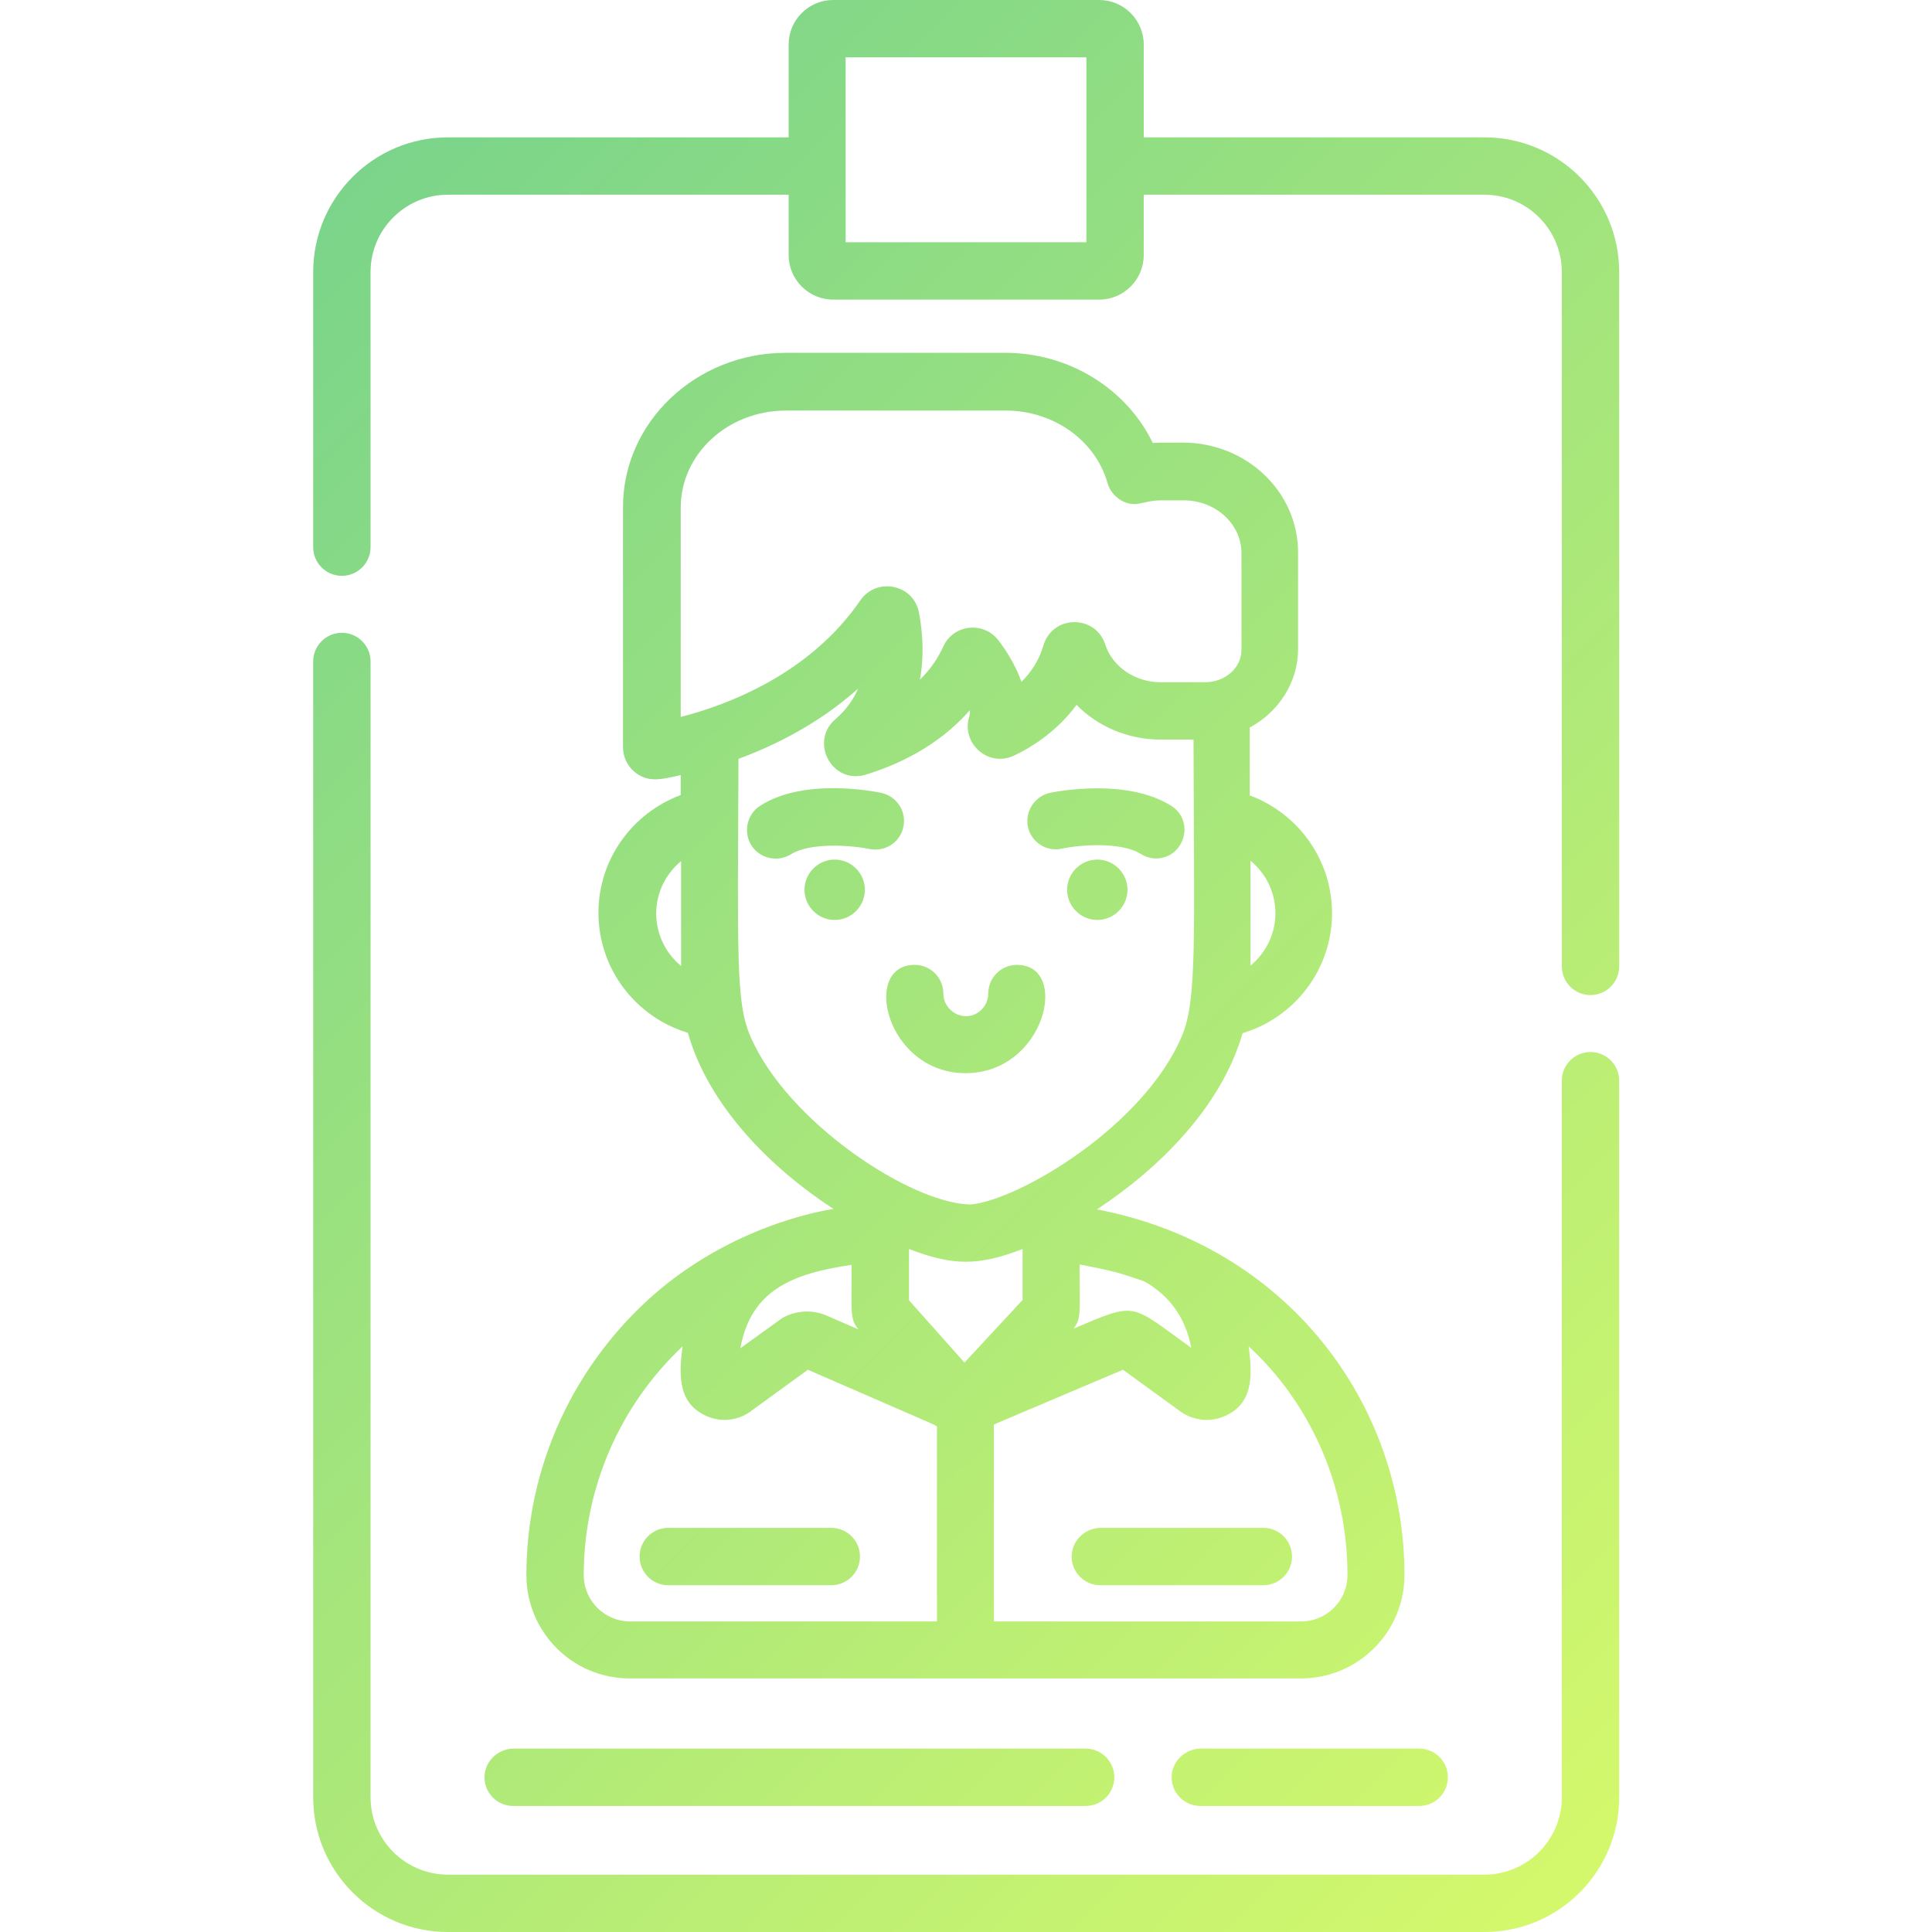
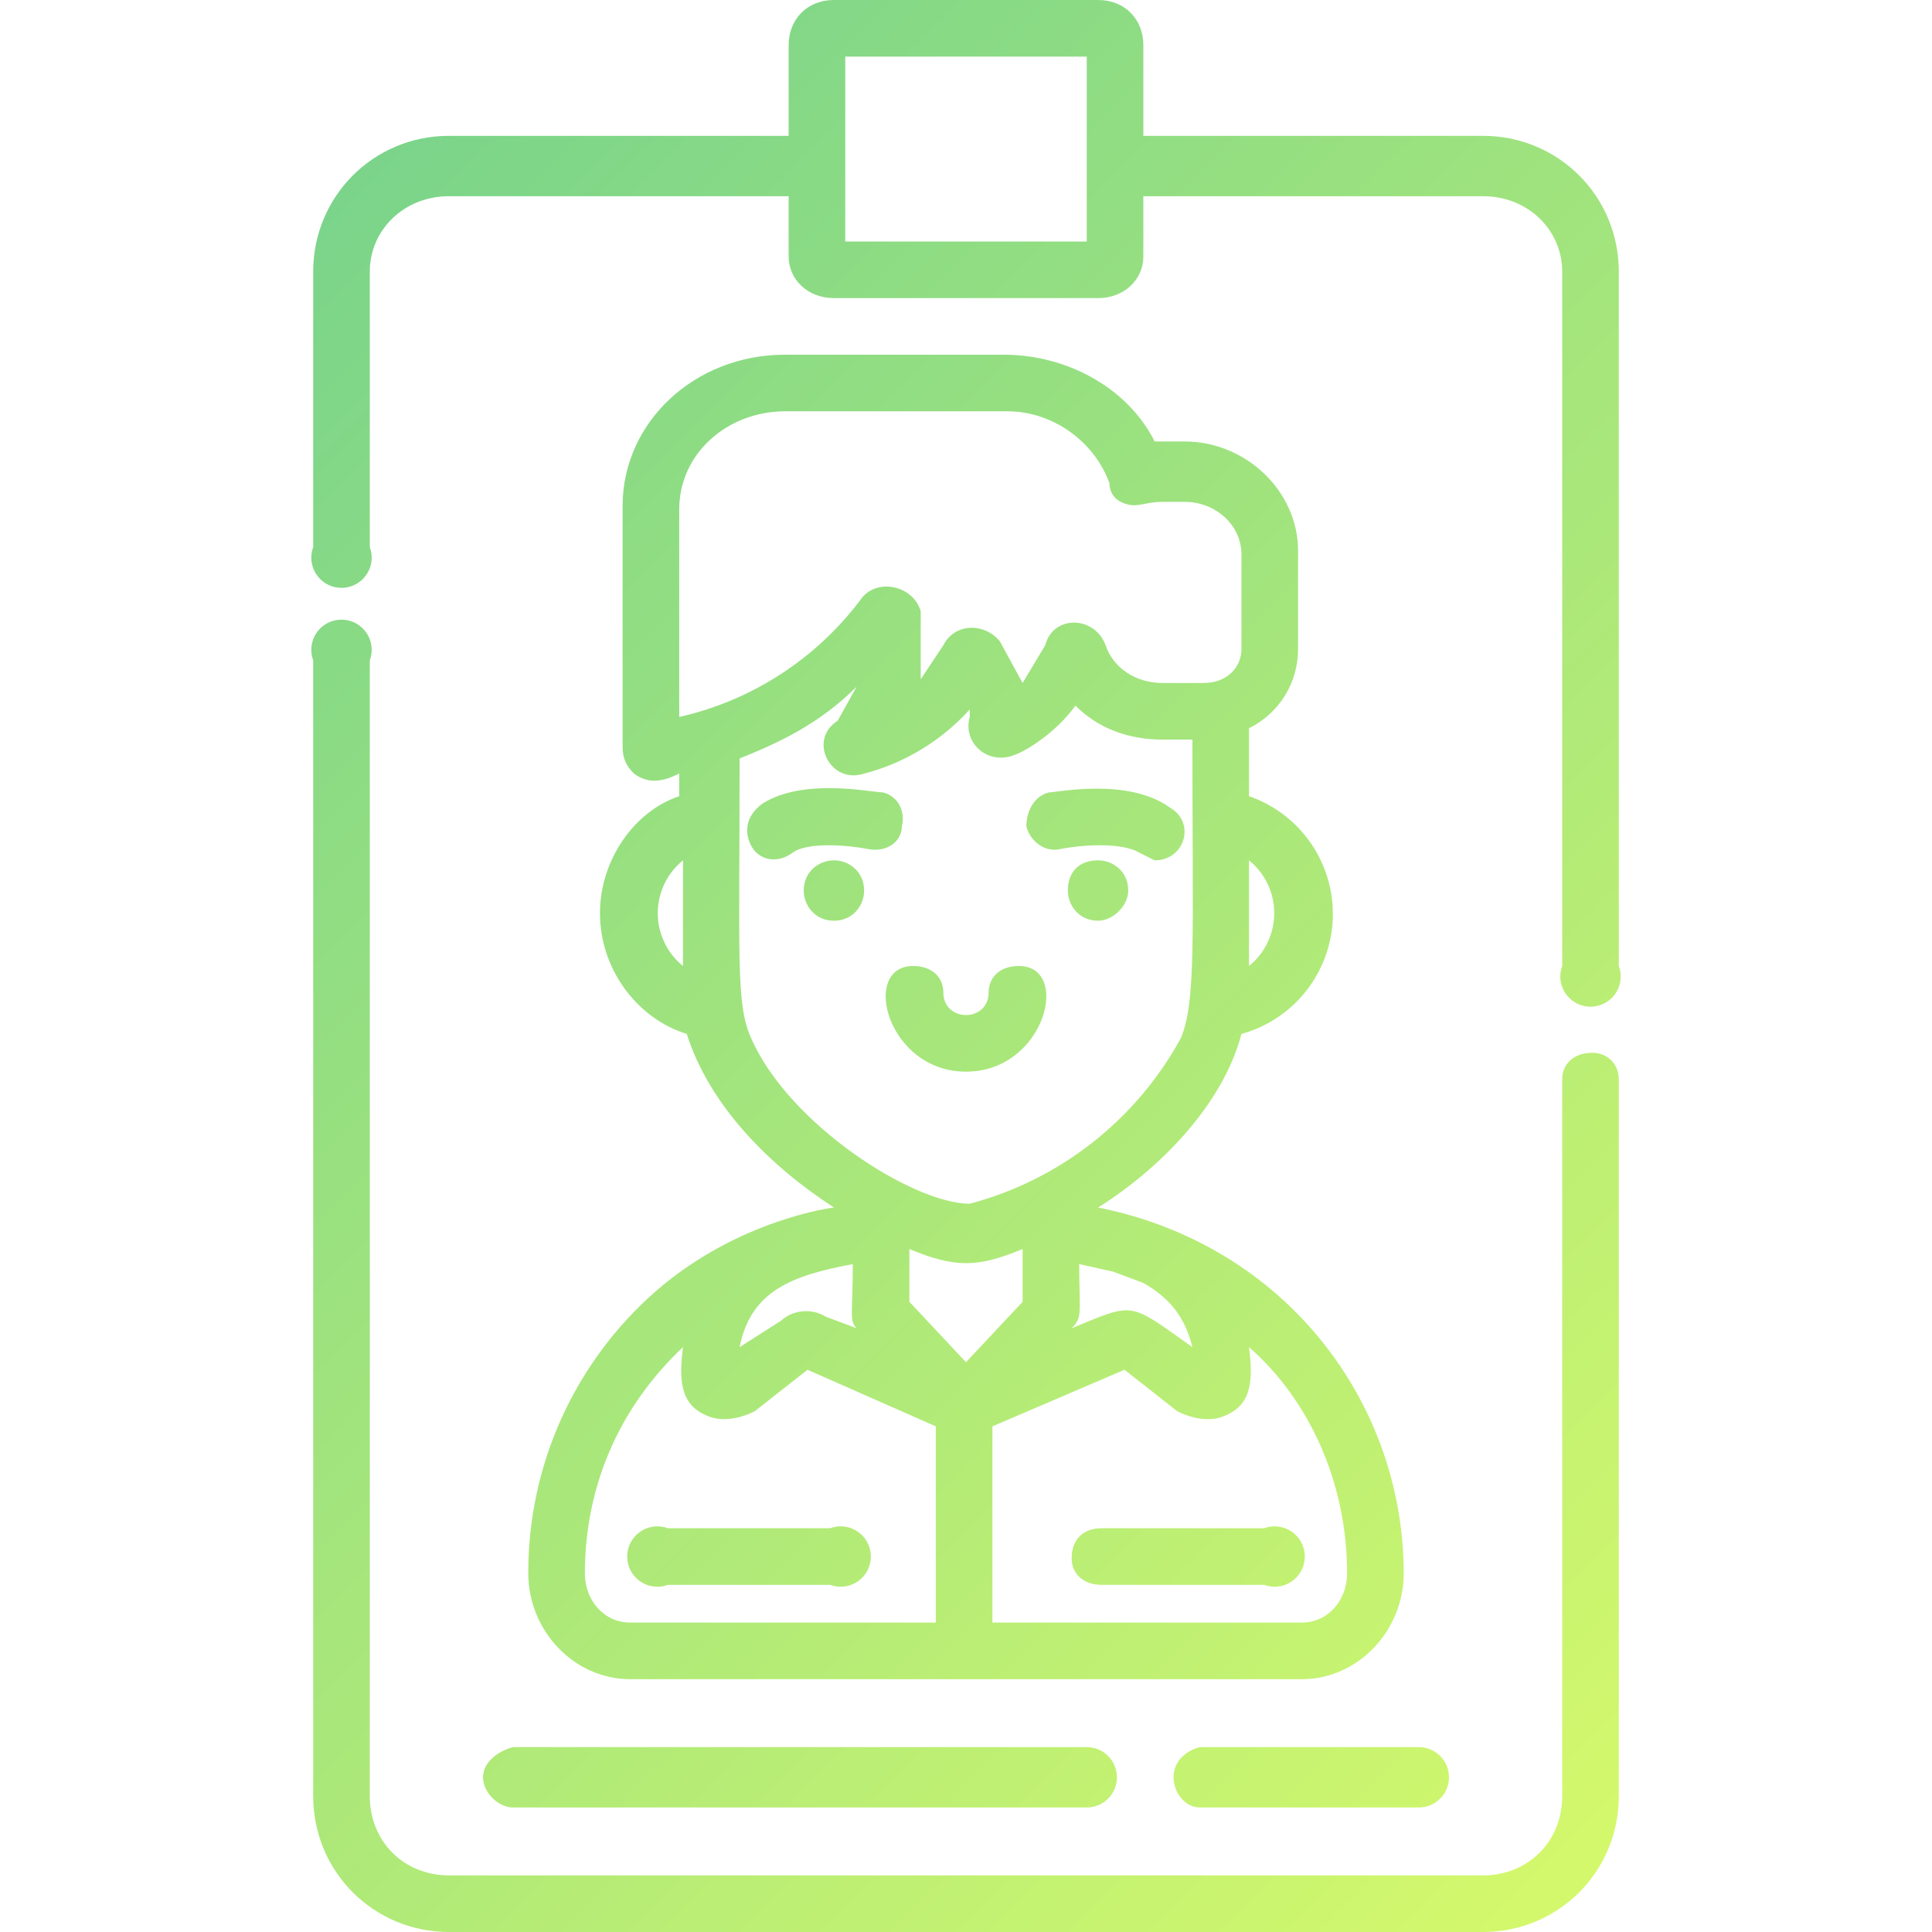
- <svg xmlns="http://www.w3.org/2000/svg" version="1.1" id="Camada_1" x="0px" y="0px" viewBox="0 0 512 512" style="enable-background:new 0 0 512 512;" xml:space="preserve">
-   <style type="text/css">
- 	.st0{fill:url(#SVGID_1_);}
- 	.st1{fill:url(#SVGID_2_);}
- 	.st2{fill:url(#SVGID_3_);}
- 	.st3{fill:url(#SVGID_4_);}
- 	.st4{fill:url(#SVGID_5_);}
- 	.st5{fill:url(#SVGID_6_);}
- 	.st6{fill:url(#SVGID_7_);}
- 	.st7{fill:url(#SVGID_8_);}
- 	.st8{fill:url(#SVGID_9_);}
- 	.st9{fill:url(#SVGID_10_);}
- 	.st10{fill:url(#SVGID_11_);}
- 	.st11{fill:url(#SVGID_12_);}
- </style>
-   <g>
-     <linearGradient id="SVGID_1_" gradientUnits="userSpaceOnUse" x1="57.657" y1="-96.38" x2="609.657" y2="457.62">
-       <stop offset="0" style="stop-color:#66CC91" />
-       <stop offset="1" style="stop-color:#E5FF66" />
-     </linearGradient>
-     <path class="st0" d="M393.4,36.4h-90.3V11.8c0-6.5-5.3-11.8-11.8-11.8h-70.5C214.3,0,209,5.3,209,11.8v24.6h-90.3   C99,36.4,83,52.4,83,72.1V145c0,4.2,3.4,7.6,7.6,7.6c4.2,0,7.6-3.4,7.6-7.6V72.1c0-11.3,9.2-20.5,20.5-20.5H209v16   c0,6.5,5.3,11.8,11.8,11.8h70.5c6.5,0,11.8-5.3,11.8-11.8v-16h90.3c11.3,0,20.5,9.2,20.5,20.5v184c0,4.2,3.4,7.6,7.6,7.6   c4.2,0,7.6-3.4,7.6-7.6v-184C429.1,52.4,413.1,36.4,393.4,36.4z M287.9,64.2h-63.8c0-5.6,0-43.1,0-49h63.8V64.2z" />
-     <linearGradient id="SVGID_2_" gradientUnits="userSpaceOnUse" x1="-84.556" y1="45.32" x2="467.443" y2="599.32">
-       <stop offset="0" style="stop-color:#66CC91" />
-       <stop offset="1" style="stop-color:#E5FF66" />
-     </linearGradient>
-     <path class="st1" d="M421.5,278.8c-4.2,0-7.6,3.4-7.6,7.6v189.9c0,11.3-9.2,20.5-20.5,20.5H118.7c-11.3,0-20.5-9.2-20.5-20.5v-301   c0-4.2-3.4-7.6-7.6-7.6c-4.2,0-7.6,3.4-7.6,7.6v301C83,496,99,512,118.7,512h274.7c19.7,0,35.7-16,35.7-35.7V286.4   C429.1,282.2,425.7,278.8,421.5,278.8z" />
-     <linearGradient id="SVGID_3_" gradientUnits="userSpaceOnUse" x1="-148.67" y1="109.202" x2="403.33" y2="663.202">
-       <stop offset="0" style="stop-color:#66CC91" />
-       <stop offset="1" style="stop-color:#E5FF66" />
-     </linearGradient>
-     <path class="st2" d="M128.4,471c0,4.2,3.4,7.6,7.6,7.6h151.7c4.2,0,7.6-3.4,7.6-7.6c0-4.2-3.4-7.6-7.6-7.6H136   C131.8,463.5,128.4,466.9,128.4,471z" />
-     <linearGradient id="SVGID_4_" gradientUnits="userSpaceOnUse" x1="-80.829" y1="41.606" x2="471.171" y2="595.606">
-       <stop offset="0" style="stop-color:#66CC91" />
-       <stop offset="1" style="stop-color:#E5FF66" />
-     </linearGradient>
-     <path class="st3" d="M310.5,471c0,4.2,3.4,7.6,7.6,7.6h58c4.2,0,7.6-3.4,7.6-7.6c0-4.2-3.4-7.6-7.6-7.6h-58   C313.9,463.5,310.5,466.9,310.5,471z" />
-     <linearGradient id="SVGID_5_" gradientUnits="userSpaceOnUse" x1="-24.04" y1="-14.979" x2="527.96" y2="539.021">
-       <stop offset="0" style="stop-color:#66CC91" />
-       <stop offset="1" style="stop-color:#E5FF66" />
-     </linearGradient>
-     <path class="st4" d="M269.5,255.7c-4.2,0-7.6,3.4-7.6,7.6c0,3.3-2.7,6-5.9,6s-6-2.7-6-6c0-4.2-3.4-7.6-7.6-7.6   c-14.2,0-7.6,28.7,13.5,28.7S283.7,255.7,269.5,255.7z" />
-     <linearGradient id="SVGID_6_" gradientUnits="userSpaceOnUse" x1="8.518" y1="-47.419" x2="560.518" y2="506.581">
-       <stop offset="0" style="stop-color:#66CC91" />
-       <stop offset="1" style="stop-color:#E5FF66" />
-     </linearGradient>
-     <path class="st5" d="M298.8,235.8c0,4.4-3.6,8-8,8c-4.4,0-8-3.6-8-8c0-4.4,3.6-8,8-8C295.2,227.8,298.8,231.4,298.8,235.8z" />
-     <linearGradient id="SVGID_7_" gradientUnits="userSpaceOnUse" x1="-26.387" y1="-12.639" x2="525.612" y2="541.361">
-       <stop offset="0" style="stop-color:#66CC91" />
-       <stop offset="1" style="stop-color:#E5FF66" />
-     </linearGradient>
-     <path class="st6" d="M229.2,235.8c0,4.4-3.6,8-8,8s-8-3.6-8-8c0-4.4,3.6-8,8-8S229.2,231.4,229.2,235.8z" />
-     <linearGradient id="SVGID_8_" gradientUnits="userSpaceOnUse" x1="18.275" y1="-57.141" x2="570.275" y2="496.859">
-       <stop offset="0" style="stop-color:#66CC91" />
-       <stop offset="1" style="stop-color:#E5FF66" />
-     </linearGradient>
-     <path class="st7" d="M281.4,224.9c4.6-1,15.7-1.9,20.9,1.4c1.3,0.8,2.7,1.2,4,1.2c7.6,0,10.5-10,4-14c-11.7-7.3-30-3.8-32-3.4   c-4.1,0.9-6.7,4.9-5.9,9C273.3,223.2,277.3,225.8,281.4,224.9z" />
-     <linearGradient id="SVGID_9_" gradientUnits="userSpaceOnUse" x1="-19.034" y1="-19.966" x2="532.966" y2="534.034">
-       <stop offset="0" style="stop-color:#66CC91" />
-       <stop offset="1" style="stop-color:#E5FF66" />
-     </linearGradient>
-     <path class="st8" d="M239.4,219.1c0.9-4.1-1.8-8.1-5.9-9c-2.1-0.4-20.4-4-32,3.4c-3.5,2.2-4.6,6.9-2.4,10.5   c2.2,3.5,6.9,4.6,10.5,2.4c4.9-3.1,15.4-2.5,20.9-1.4C234.6,225.8,238.6,223.2,239.4,219.1z" />
-     <linearGradient id="SVGID_10_" gradientUnits="userSpaceOnUse" x1="-68.587" y1="29.407" x2="483.413" y2="583.408">
-       <stop offset="0" style="stop-color:#66CC91" />
-       <stop offset="1" style="stop-color:#E5FF66" />
-     </linearGradient>
-     <path class="st9" d="M284,412.5c0,4.2,3.4,7.6,7.6,7.6h43.2c4.2,0,7.6-3.4,7.6-7.6c0-4.2-3.4-7.6-7.6-7.6h-43.2   C287.4,405,284,408.4,284,412.5z" />
-     <linearGradient id="SVGID_11_" gradientUnits="userSpaceOnUse" x1="-126.02" y1="86.634" x2="425.98" y2="640.634">
-       <stop offset="0" style="stop-color:#66CC91" />
-       <stop offset="1" style="stop-color:#E5FF66" />
-     </linearGradient>
-     <path class="st10" d="M177.1,420.1h43.2c4.2,0,7.6-3.4,7.6-7.6c0-4.2-3.4-7.6-7.6-7.6h-43.2c-4.2,0-7.6,3.4-7.6,7.6   C169.5,416.7,172.9,420.1,177.1,420.1z" />
-     <linearGradient id="SVGID_12_" gradientUnits="userSpaceOnUse" x1="-39.043" y1="-2.970109e-02" x2="512.957" y2="553.97">
-       <stop offset="0" style="stop-color:#66CC91" />
-       <stop offset="1" style="stop-color:#E5FF66" />
-     </linearGradient>
-     <path class="st11" d="M139.5,417.4c0,15,12.1,27.4,27.4,27.4h177.9c15.1,0,27.4-12.3,27.4-27.4c0-45.5-31.2-87.3-81.5-96.9   c16.7-11,33-27.3,38.6-46.7c13.7-4.1,23.7-16.8,23.7-31.8c0-14.3-9.1-26.5-21.8-31.2v-18c7.6-4.1,12.8-11.9,12.8-20.8v-25.6   c0-16.1-13.7-29.1-30.5-29.1c-6.6,0-6.8,0-8,0.1c-6.9-14.3-22.1-23.9-39.1-23.9h-58.2c-23.7,0-43.1,18.3-43.1,40.9v63.6   c0,2.5,1.1,4.9,3,6.5c3.6,3.1,7.5,2,12.3,0.9v5.3c-12.7,4.7-21.8,16.9-21.8,31.2c0,15,10,27.7,23.7,31.8   c5.5,19.4,21.9,35.8,38.6,46.7c0,0-24.5,3.1-46.6,21.8C152.2,361.1,139.5,388.5,139.5,417.4z M331.4,228.1c4,3.3,6.6,8.3,6.6,13.9   c0,5.6-2.6,10.6-6.6,13.9V228.1z M180.5,256c-4-3.3-6.6-8.3-6.6-13.9c0-5.6,2.6-10.6,6.6-13.9V256z M324.5,375.3   c7.5-3.2,7.5-10.4,6.4-18.5c15.8,14.5,26.2,36.3,26.2,60.6c0,6.8-5.5,12.3-12.3,12.3h-81.4v-52.2l34.2-14.5l14.6,10.6   C315.7,376.4,320.5,377.1,324.5,375.3z M255.6,361.1l-14.7-16.5V331c11.7,4.5,18.4,4.5,30.1,0v13.5L255.6,361.1z M295,337   c0.7,0,6.3,1.9,8.3,2.6c6.8,3.9,10.9,9.7,12.4,17.6c-16.4-11.8-14.2-12.3-31.2-5.1c2.1-2.7,1.6-4.1,1.6-17   C289.3,335.7,291.9,336.2,295,337z M180.4,190v-55.5c0-14.2,12.5-25.7,27.9-25.7h58.2c12.7,0,23.8,7.9,27,19.2   c0.5,1.9,1.9,3.6,3.6,4.6c3.9,2.2,5.8,0,10.5,0h6.1c8.5,0,15.3,6.3,15.3,14v25.6c0,4.8-4.3,8.6-9.7,8.6h-11.7   c-6.8,0-12.8-4.1-14.7-10c-2.6-8-14-7.9-16.4,0.3c-1.2,4.1-3.4,7.2-5.8,9.6c-1.6-4.5-4.1-8.4-6.1-11c-3.9-5.1-11.9-4.3-14.6,1.6   c-1.6,3.5-3.7,6.4-6.2,8.8c1.4-7.9,0.3-14.8-0.3-17.9c-1.5-7.4-11.2-9.3-15.5-3.1C214.5,178.8,192.5,186.9,180.4,190z M198.8,274.5   c-3.8-8.9-3.3-21-3.1-73.4c9.8-3.6,21.4-9.4,31.7-18.6c-1.2,2.8-3.1,5.6-5.9,8c-7.1,5.9-1.1,17.5,7.9,14.8   c7.2-2.2,18.9-7,27.6-17.1c0.1,0.6,0,1.2-0.1,1.6c-2.3,7.1,4.9,13.6,11.7,10.5c3.7-1.7,11.1-5.9,16.7-13.5   c5.6,5.7,13.6,9.2,22.3,9.2h8.7c0.1,52.9,1,69-3.1,78.6c-10.2,24-43.2,43.4-55.9,44.6C241.7,319.1,208.6,297.5,198.8,274.5z    M225.7,335.2c0,12.8-0.5,14.4,1.8,17.1l-8.3-3.6c-4.9-2.2-9.9-0.8-12.3,0.9l-10.7,7.7C199,342,209.8,337.5,225.7,335.2z    M180.9,356.8c-1.1,8-1.1,15.2,6.4,18.5c4.1,1.8,8.8,1.1,12.2-1.7l14.6-10.6c41.8,18.2,31.4,13.6,34.2,15v51.7H167   c-6.7,0-12.3-5.4-12.3-12.3C154.7,394.4,164.2,372.5,180.9,356.8z" />
-   </g>
+ <svg xmlns="http://www.w3.org/2000/svg" version="1" viewBox="0 0 512 512">
+   <linearGradient id="a" x1="58" x2="610" y1="-96" y2="458" gradientUnits="userSpaceOnUse">
+     <stop offset="0" stop-color="#66cc91" />
+     <stop offset="1" stop-color="#e5ff66" />
+   </linearGradient>
+   <path fill="url(#a)" d="M393 36h-90V12c0-7-5-12-12-12h-70c-7 0-12 5-12 12v24h-90c-20 0-36 16-36 36v73a8 8 0 1 0 15 0V72c0-11 9-20 21-20h90v16c0 6 5 11 12 11h70c7 0 12-5 12-11V52h90c12 0 21 9 21 20v184a8 8 0 1 0 15 0V72c0-20-16-36-36-36zM288 64h-64V15h64v49z" />
+   <linearGradient id="b" x1="-85" x2="467" y1="45" y2="599" gradientUnits="userSpaceOnUse">
+     <stop offset="0" stop-color="#66cc91" />
+     <stop offset="1" stop-color="#e5ff66" />
+   </linearGradient>
+   <path fill="url(#b)" d="M422 279c-5 0-8 3-8 7v190c0 12-9 21-21 21H119c-12 0-21-9-21-21V175a8 8 0 1 0-15 0v301c0 20 16 36 36 36h274c20 0 36-16 36-36V286c0-4-3-7-7-7z" />
+   <linearGradient id="c" x1="-149" x2="403" y1="109" y2="663" gradientUnits="userSpaceOnUse">
+     <stop offset="0" stop-color="#66cc91" />
+     <stop offset="1" stop-color="#e5ff66" />
+   </linearGradient>
+   <path fill="url(#c)" d="M128 471c0 4 4 8 8 8h152a8 8 0 1 0 0-16H136c-4 1-8 4-8 8z" />
+   <linearGradient id="d" x1="-81" x2="471" y1="42" y2="596" gradientUnits="userSpaceOnUse">
+     <stop offset="0" stop-color="#66cc91" />
+     <stop offset="1" stop-color="#e5ff66" />
+   </linearGradient>
+   <path fill="url(#d)" d="M311 471c0 4 3 8 7 8h58a8 8 0 1 0 0-16h-58c-4 1-7 4-7 8z" />
+   <linearGradient id="e" x1="-24" x2="528" y1="-15" y2="539" gradientUnits="userSpaceOnUse">
+     <stop offset="0" stop-color="#66cc91" />
+     <stop offset="1" stop-color="#e5ff66" />
+   </linearGradient>
+   <path fill="url(#e)" d="M270 256c-5 0-8 3-8 7s-3 6-6 6-6-2-6-6-3-7-8-7c-14 0-7 28 14 28s28-28 14-28z" />
+   <linearGradient id="f" x1="9" x2="561" y1="-47" y2="507" gradientUnits="userSpaceOnUse">
+     <stop offset="0" stop-color="#66cc91" />
+     <stop offset="1" stop-color="#e5ff66" />
+   </linearGradient>
+   <path fill="url(#f)" d="M299 236c0 4-4 8-8 8-5 0-8-4-8-8 0-5 3-8 8-8 4 0 8 3 8 8z" />
+   <linearGradient id="g" x1="-26" x2="526" y1="-13" y2="541" gradientUnits="userSpaceOnUse">
+     <stop offset="0" stop-color="#66cc91" />
+     <stop offset="1" stop-color="#e5ff66" />
+   </linearGradient>
+   <path fill="url(#g)" d="M229 236c0 4-3 8-8 8s-8-4-8-8c0-5 4-8 8-8s8 3 8 8z" />
+   <linearGradient id="h" x1="18" x2="570" y1="-57" y2="497" gradientUnits="userSpaceOnUse">
+     <stop offset="0" stop-color="#66cc91" />
+     <stop offset="1" stop-color="#e5ff66" />
+   </linearGradient>
+   <path fill="url(#h)" d="M281 225c5-1 16-2 21 1l4 2c8 0 11-10 4-14-11-8-30-4-32-4-4 1-6 5-6 9 1 4 5 7 9 6z" />
+   <linearGradient id="i" x1="-19" x2="533" y1="-20" y2="534" gradientUnits="userSpaceOnUse">
+     <stop offset="0" stop-color="#66cc91" />
+     <stop offset="1" stop-color="#e5ff66" />
+   </linearGradient>
+   <path fill="url(#i)" d="M239 219c1-4-1-8-5-9-3 0-21-4-32 3-4 3-5 7-3 11s7 5 11 2 15-2 20-1 9-2 9-6z" />
+   <linearGradient id="j" x1="-69" x2="483" y1="29" y2="583" gradientUnits="userSpaceOnUse">
+     <stop offset="0" stop-color="#66cc91" />
+     <stop offset="1" stop-color="#e5ff66" />
+   </linearGradient>
+   <path fill="url(#j)" d="M284 413c0 4 3 7 8 7h43a8 8 0 1 0 0-15h-43c-5 0-8 3-8 8z" />
+   <linearGradient id="k" x1="-126" x2="426" y1="87" y2="641" gradientUnits="userSpaceOnUse">
+     <stop offset="0" stop-color="#66cc91" />
+     <stop offset="1" stop-color="#e5ff66" />
+   </linearGradient>
+   <path fill="url(#k)" d="M177 420h43a8 8 0 1 0 0-15h-43a8 8 0 1 0 0 15z" />
+   <linearGradient id="l" x1="-39" x2="513" y2="554" gradientUnits="userSpaceOnUse">
+     <stop offset="0" stop-color="#66cc91" />
+     <stop offset="1" stop-color="#e5ff66" />
+   </linearGradient>
+   <path fill="url(#l)" d="M140 417c0 15 12 28 27 28h178c15 0 27-13 27-28 0-45-31-87-81-97 16-10 33-27 38-46a33 33 0 0 0 2-63v-18c8-4 13-12 13-21v-26c0-16-14-29-30-29h-8c-7-14-23-23-40-23h-58c-24 0-43 18-43 40v64c0 3 1 5 3 7 4 3 8 2 12 0v6c-12 4-21 17-21 31 0 15 10 28 23 32 6 19 22 35 39 46 0 0-25 3-47 22a99 99 0 0 0-34 75zm191-189a18 18 0 0 1 0 28v-28zm-150 28a18 18 0 0 1 0-28v28zm144 119c7-3 7-10 6-18 16 14 26 36 26 60 0 7-5 13-12 13h-82v-52l35-15 14 11c4 2 9 3 13 1zm-69-14l-15-16v-14c12 5 18 5 30 0v14l-15 16zm39-24l8 3c7 4 11 9 13 17-17-12-15-12-32-5 3-3 2-4 2-17l9 2zM180 190v-55c0-15 13-26 28-26h59c12 0 23 8 27 19 0 2 1 4 3 5 4 2 6 0 11 0h6c8 0 15 6 15 14v25c0 5-4 9-10 9h-11c-7 0-13-4-15-10-3-8-14-8-16 0l-6 10-6-11c-4-5-12-5-15 1l-6 9v-18c-2-7-12-9-16-3a83 83 0 0 1-48 31zm19 85c-4-9-3-21-3-74 10-4 21-9 31-19l-5 9c-8 5-2 17 7 14 8-2 19-7 28-17v2c-2 7 5 13 12 10 3-1 11-6 16-13 6 6 14 9 23 9h8c0 53 1 69-3 79a90 90 0 0 1-56 44c-15 0-48-21-58-44zm27 60c0 13-1 15 1 17l-8-3c-5-3-10-1-12 1l-11 7c3-15 14-19 30-22zm-45 22c-1 8-1 15 6 18 4 2 9 1 13-1l14-11 34 15v52h-81c-7 0-12-6-12-13 0-23 9-44 26-60z" />
</svg>
